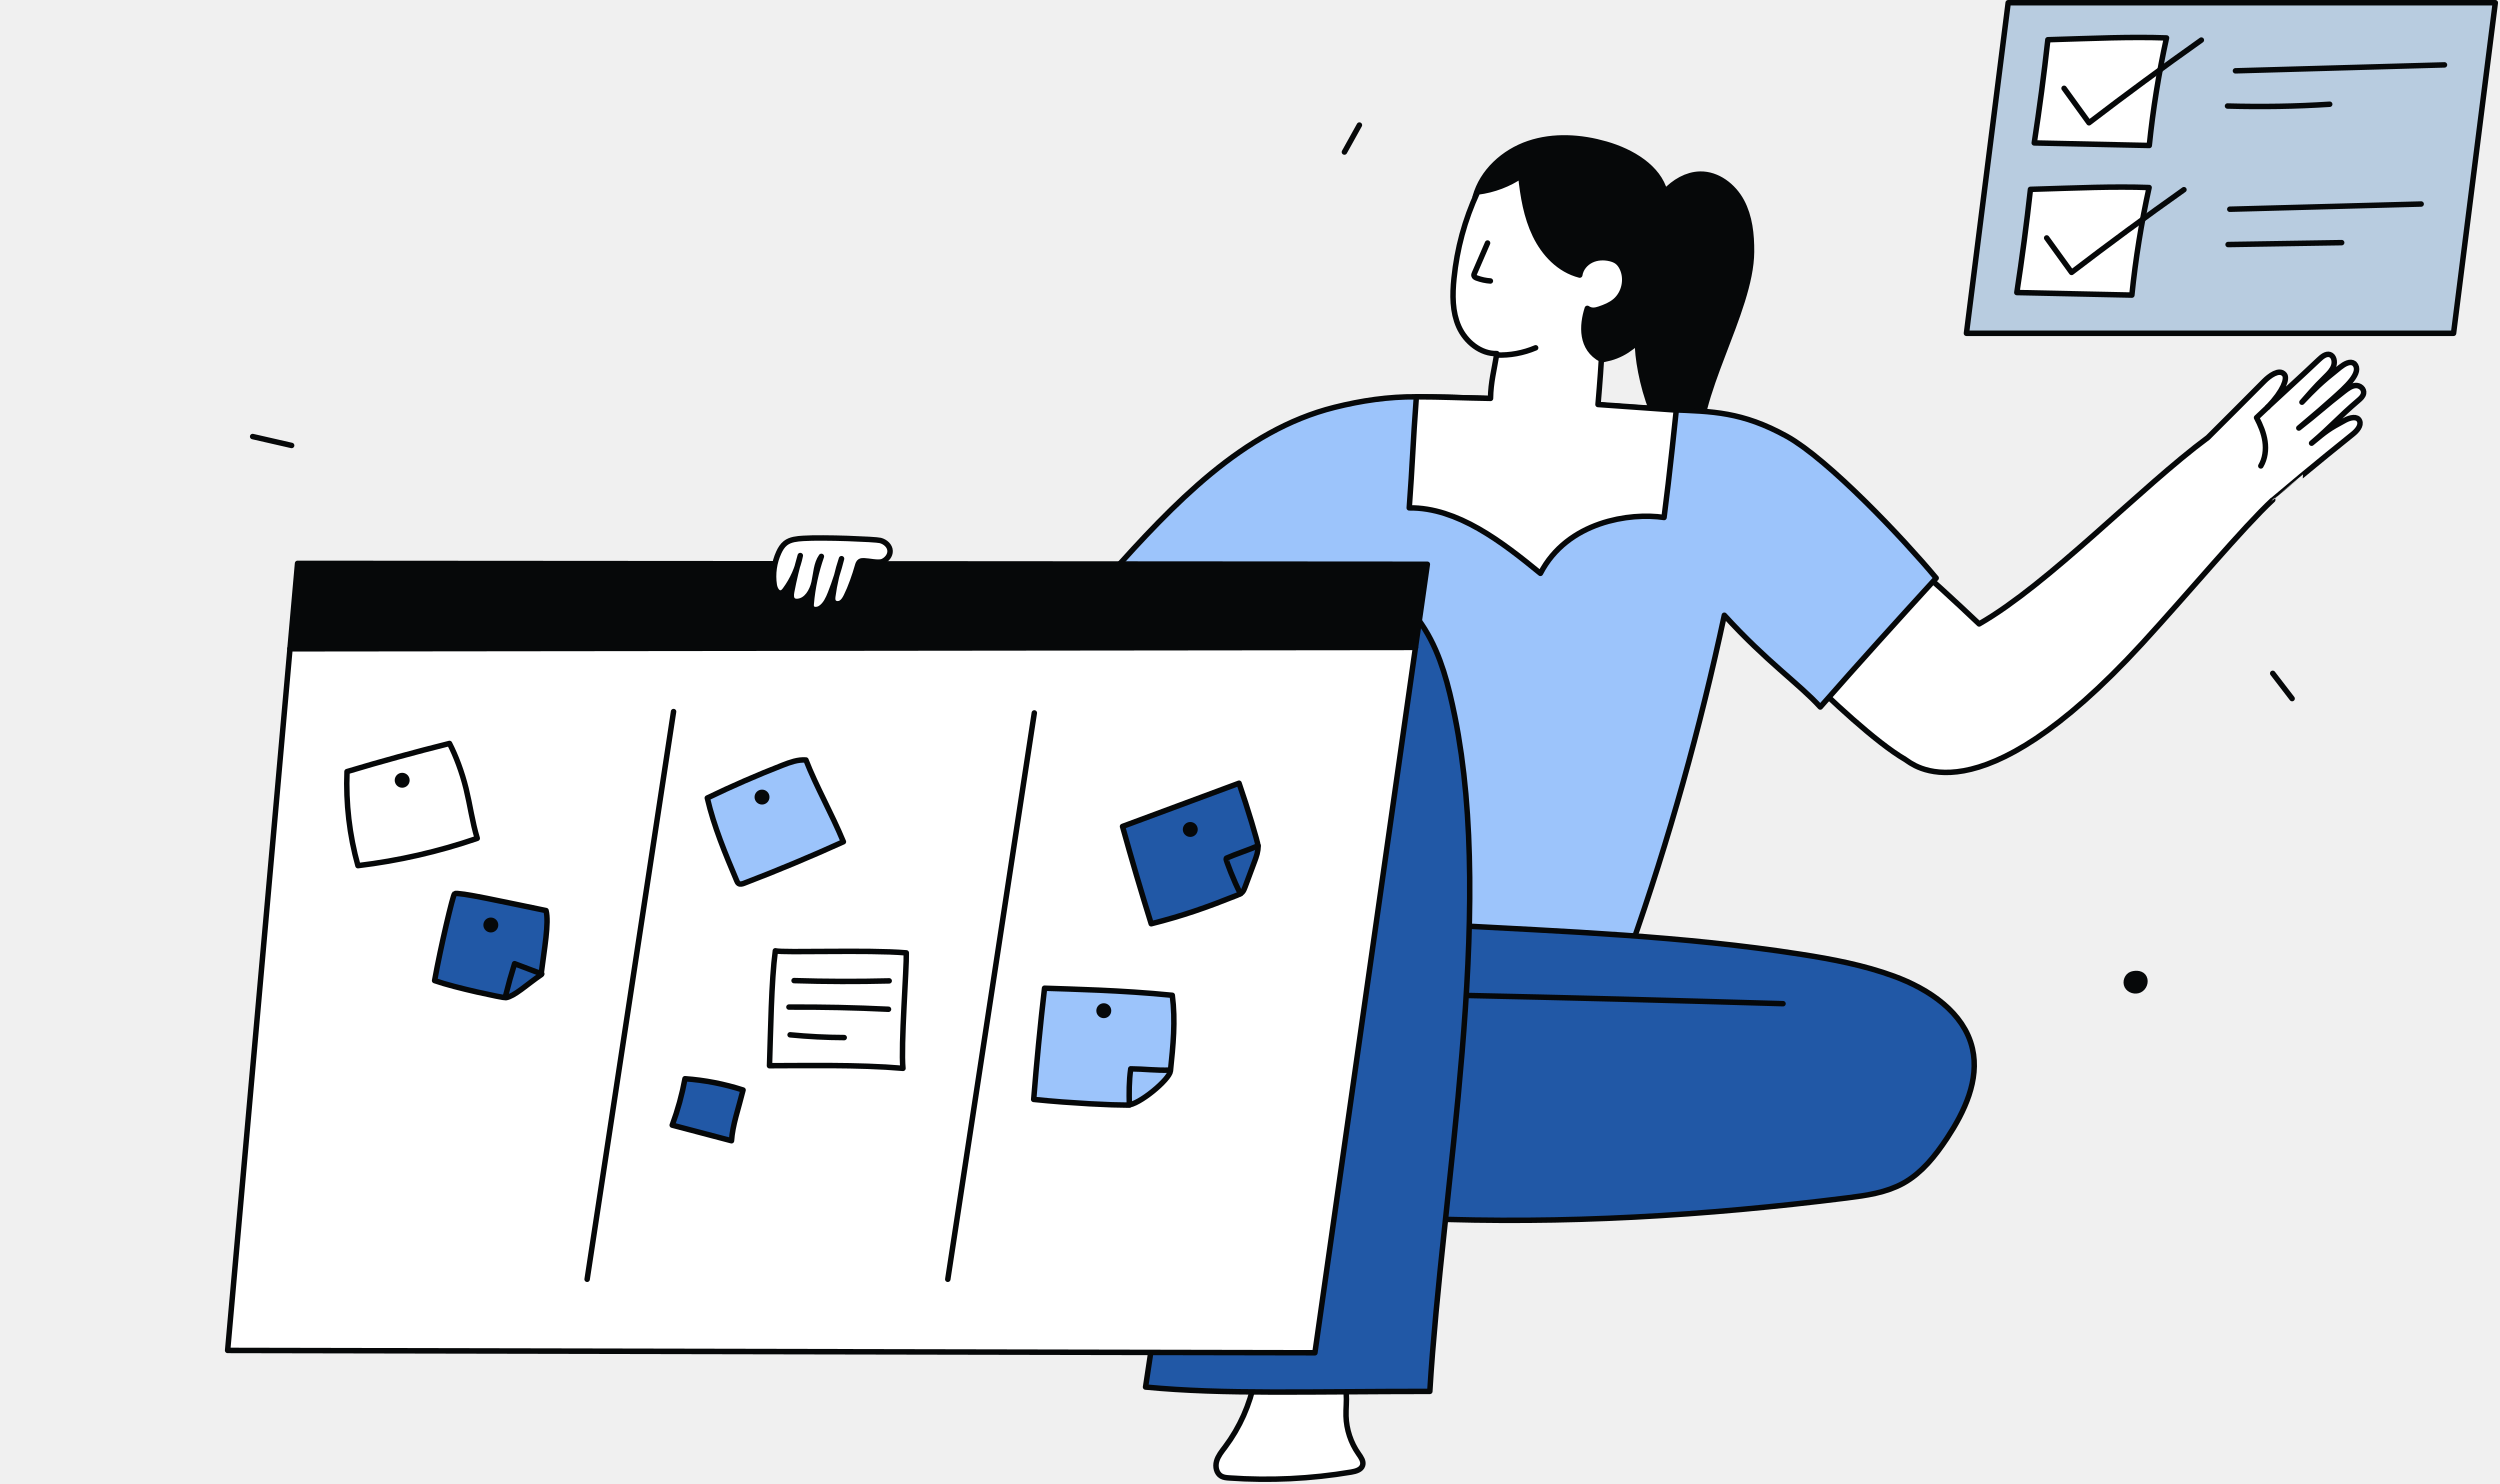
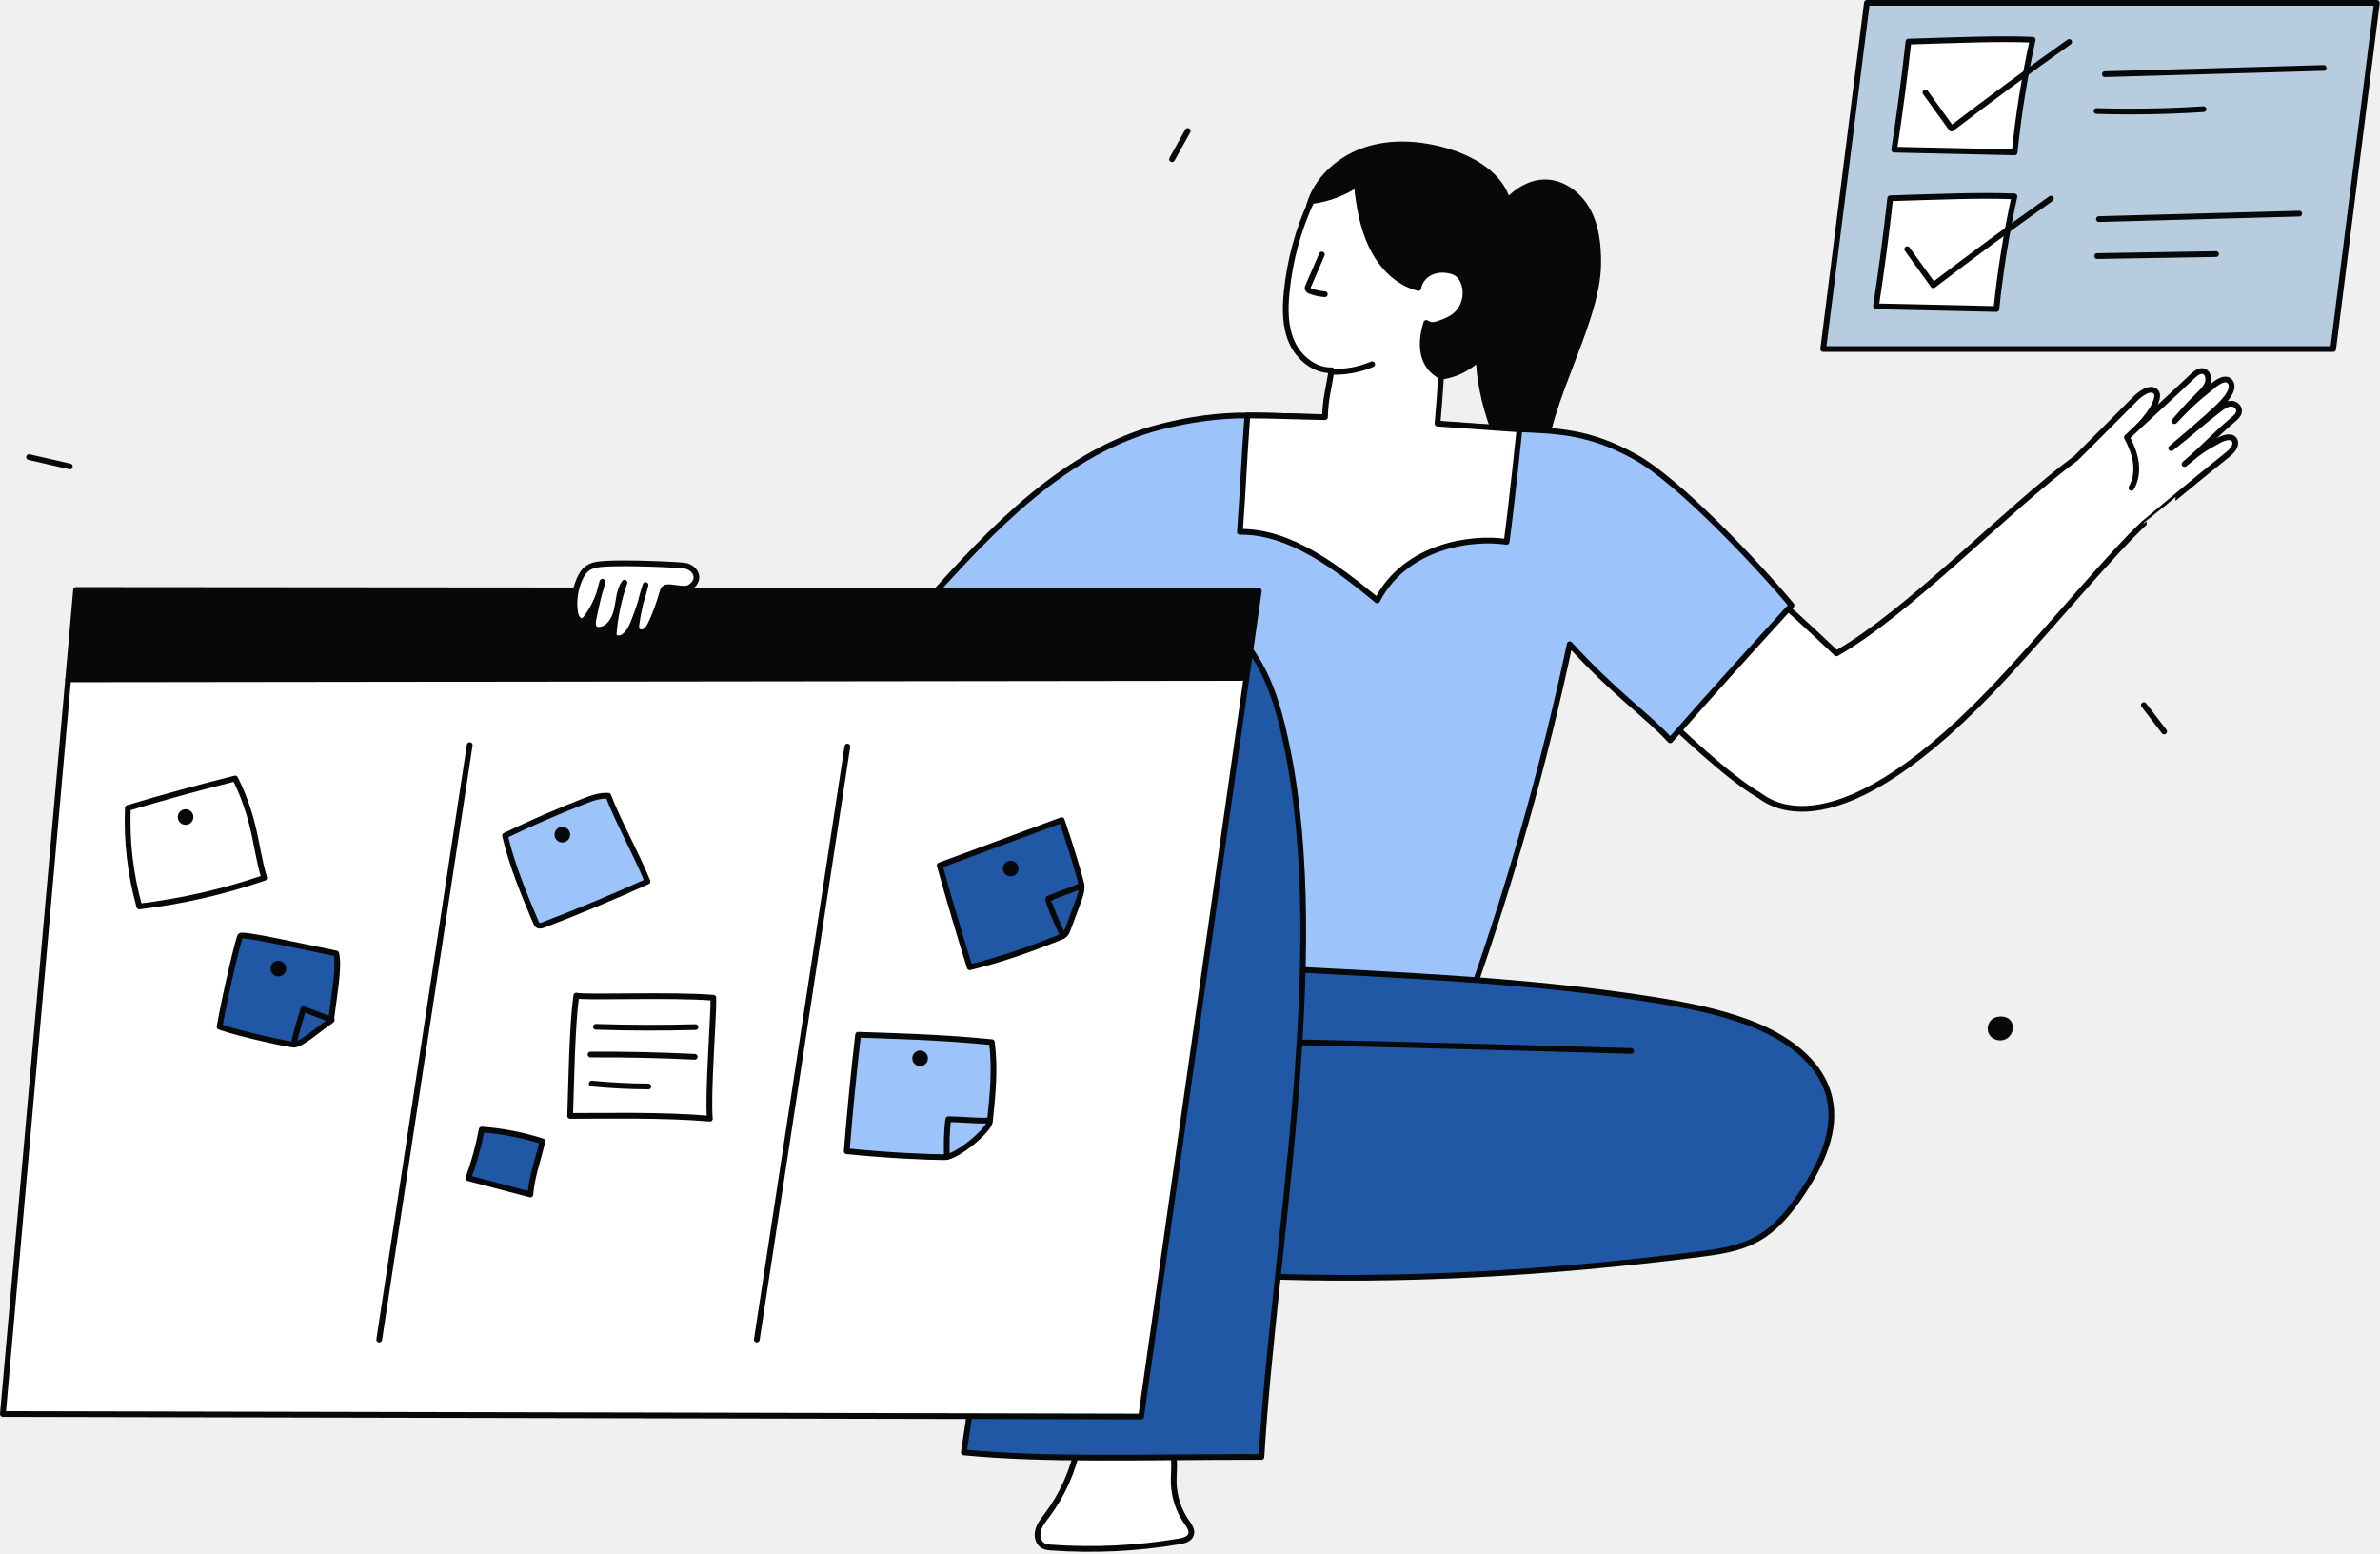
- <svg xmlns="http://www.w3.org/2000/svg" width="100%" height="100%" viewBox="0 0 684 406" version="1.1" xml:space="preserve" style="fill-rule:evenodd;clip-rule:evenodd;stroke-linecap:round;stroke-linejoin:round;">
-   <g>
+ <svg xmlns="http://www.w3.org/2000/svg" width="100%" height="100%" viewBox="0 0 622 406" version="1.1" xml:space="preserve" style="fill-rule:evenodd;clip-rule:evenodd;stroke-linecap:round;stroke-linejoin:round;">
+   <g transform="matrix(1,0,0,1,-61.53,0)">
    <path d="M644.515,105.473C643.348,105.548 642.292,106.336 641.312,107.094C636.093,111.131 634.167,113.061 628.957,117.111C634.022,112.855 636.023,111.101 638.103,109.235C641.734,105.977 646.486,101.886 644.139,99.49C643.035,98.628 641.425,99.572 640.249,100.504C634.726,104.879 633.224,106.481 629.818,110.043C631.784,107.867 632.833,106.438 636.311,103.034C637.191,102.173 638.107,101.254 638.5,100.063C638.892,98.872 638.527,97.346 637.448,97.013C636.394,96.688 635.298,97.579 634.427,98.406C628.651,103.889 625.422,106.738 620.471,111.368C624.793,106.878 625.861,103.533 625.034,102.488C623.635,100.72 620.772,102.981 619.508,104.257C614.053,109.767 609.15,114.64 604.07,119.717C585.738,133.286 560.56,159.815 541.492,170.71C535.096,164.699 527.409,157.332 520.02,151.724C511.05,163.293 502.962,173.574 493.101,183.761C500.383,191.043 513.223,203.114 521.25,207.78C523.07,208.838 540.661,225.562 586.083,176.067C598.992,162 613.723,144.287 621.82,136.768C621.814,136.761 635.182,125.586 643.697,118.806C644.839,117.897 646.139,116.447 645.575,115.145C644.964,113.736 642.967,114.24 641.602,114.976C637.006,117.455 636.557,117.862 632.451,121.255C638.041,116.498 639.683,114.3 645.273,109.543C645.876,109.03 646.525,108.44 646.674,107.646C646.908,106.397 645.684,105.399 644.517,105.473L644.515,105.473Z" style="fill:white;fill-rule:nonzero;stroke:rgb(6,8,9);stroke-width:1.5px;" />
    <path d="M618.561,127.474C619.742,125.486 620.033,123.056 619.707,120.768C619.381,118.479 618.475,116.31 617.395,114.265L620.47,111.368" style="fill:white;fill-rule:nonzero;" />
    <path d="M618.561,127.474C619.742,125.486 620.033,123.056 619.707,120.768C619.381,118.479 618.475,116.31 617.395,114.265L620.47,111.368" style="fill:none;fill-rule:nonzero;stroke:rgb(6,8,9);stroke-width:1.5px;" />
    <path d="M403.633,53.82C405.527,46.916 411.47,41.557 418.25,39.261C425.031,36.966 432.516,37.449 439.395,39.429C446.487,41.471 453.738,45.808 455.512,52.499C458.039,49.793 461.467,47.709 465.169,47.646C469.918,47.565 474.245,50.892 476.496,55.074C478.747,59.256 479.244,64.157 479.212,68.907C479.1,85.467 463.04,108.901 465.03,124.772C453.144,125.911 447.806,101.011 448.041,93.609C444.118,97.13 440.654,98.422 434.981,98.784C432.507,97.592 431.394,97.185 430.257,94.685C426.545,86.521 423.345,78.014 418.079,70.755C413.963,65.081 408.685,60.317 403.633,53.82Z" style="fill:rgb(6,8,9);fill-rule:nonzero;stroke:rgb(6,8,9);stroke-width:1.5px;" />
    <path d="M303.528,157.408C320.934,138.067 339.879,117.771 365.12,111.45C372.489,109.605 379.836,108.513 387.517,108.562C410.672,108.711 431.304,110.603 457.297,112.107C468.413,112.564 476.611,112.607 488.834,119.356C500.215,125.641 520.886,147.494 529.739,158.157C518.804,170.128 509.091,180.847 498.031,193.439C492.152,186.978 483.423,181.129 471.777,168.33C465.171,199.199 456.672,229.662 446.105,259.624C435.085,263.375 423.474,266.022 411.866,265.156C400.257,264.29 388.588,259.568 381.14,250.622C367.707,234.488 370.61,208.987 356.818,193.159C344.725,179.281 322.521,176.239 303.53,157.407L303.528,157.408Z" style="fill:rgb(156,196,251);fill-rule:nonzero;stroke:rgb(6,8,9);stroke-width:1.5px;" />
    <path d="M538.015,91.189L549.439,0.75L682.717,0.75L671.293,91.189L538.015,91.189Z" style="fill:rgb(184,204,224);fill-rule:nonzero;stroke:rgb(6,8,9);stroke-width:1.5px;" />
    <path d="M560.293,10.87C559.248,20.307 558.006,29.721 556.568,39.106C567.06,39.339 577.552,39.572 588.044,39.805C589.056,29.917 590.632,20.087 592.76,10.377C583.059,10.015 573.327,10.482 560.293,10.87Z" style="fill:white;fill-rule:nonzero;stroke:rgb(6,8,9);stroke-width:1.5px;" />
    <path d="M564.733,24.167C567.004,27.309 569.275,30.451 571.546,33.593C581.651,25.861 591.9,18.317 602.286,10.967" style="fill:none;fill-rule:nonzero;stroke:rgb(6,8,9);stroke-width:1.5px;" />
    <path d="M555.53,51.805C554.485,61.242 553.243,70.656 551.805,80.041C562.297,80.274 572.789,80.507 583.281,80.74C584.293,70.852 585.869,61.022 587.997,51.312C578.296,50.95 568.564,51.417 555.53,51.805Z" style="fill:white;fill-rule:nonzero;stroke:rgb(6,8,9);stroke-width:1.5px;" />
    <path d="M559.97,65.103C562.241,68.245 564.512,71.387 566.783,74.529C576.888,66.797 587.137,59.253 597.523,51.903" style="fill:none;fill-rule:nonzero;stroke:rgb(6,8,9);stroke-width:1.5px;" />
    <path d="M611.622,19.379L668.805,17.754" style="fill:none;fill-rule:nonzero;stroke:rgb(6,8,9);stroke-width:1.5px;" />
    <path d="M609.451,29.008C618.77,29.285 628.102,29.123 637.405,28.522" style="fill:none;fill-rule:nonzero;stroke:rgb(6,8,9);stroke-width:1.5px;" />
    <path d="M610.076,57.245C627.526,56.771 644.976,56.296 662.427,55.822" style="fill:none;fill-rule:nonzero;stroke:rgb(6,8,9);stroke-width:1.5px;" />
    <path d="M609.607,66.909C619.964,66.735 630.321,66.561 640.678,66.387" style="fill:none;fill-rule:nonzero;stroke:rgb(6,8,9);stroke-width:1.5px;" />
    <path d="M458.63,112.202C458.63,112.202 456.773,130.412 455.286,141.585C446.001,140.184 428.833,142.636 421.46,156.869C410.978,148.283 398.748,138.803 385.568,138.957C386.466,126.915 386.557,121.432 387.517,108.562C393.992,108.562 400.674,108.883 407.807,108.997C407.868,104.582 408.824,101.161 409.53,96.739C405.154,96.887 400.999,93.535 399.157,89.429C397.315,85.323 397.354,80.63 397.813,76.152C398.635,68.123 400.704,60.222 404.273,52.531C408.713,52 413.006,50.28 416.094,48.116C416.675,53.678 417.597,59.3 420.028,64.337C422.459,69.374 426.589,73.812 432.218,75.258C432.477,73.498 433.744,71.97 435.343,71.189C436.942,70.408 438.827,70.327 440.556,70.747C441.242,70.914 441.921,71.162 442.482,71.59C443.07,72.039 443.501,72.666 443.824,73.331C445.27,76.308 444.452,80.214 441.932,82.36C440.687,83.42 439.136,84.046 437.586,84.566C436.599,84.897 435.447,85.176 434.293,84.372C432.799,89.051 432.456,95.36 438.139,98.348C437.888,102.942 437.216,110.676 437.216,110.676L458.632,112.201L458.63,112.202Z" style="fill:white;fill-rule:nonzero;stroke:rgb(6,8,9);stroke-width:1.5px;" />
    <path d="M406.996,66.497C405.801,69.256 404.606,72.015 403.41,74.775C403.323,74.977 403.233,75.194 403.275,75.41C403.344,75.763 403.722,75.953 404.059,76.078C405.248,76.517 406.5,76.786 407.765,76.875" style="fill:none;fill-rule:nonzero;stroke:rgb(6,8,9);stroke-width:1.5px;" />
    <path d="M455.653,52.522C465.341,74.799 452.182,90.535 448.04,93.609L455.653,52.522Z" style="fill:rgb(6,8,9);fill-rule:nonzero;" />
    <path d="M455.653,52.522C465.341,74.799 452.182,90.535 448.04,93.609" style="fill:none;fill-rule:nonzero;stroke:rgb(6,8,9);stroke-width:1.5px;" />
    <path d="M409.434,97.132C413.092,97.276 416.78,96.599 420.148,95.165" style="fill:none;fill-rule:nonzero;stroke:rgb(6,8,9);stroke-width:1.5px;" />
    <path d="M343.277,377.672C342,384.254 339.21,390.538 335.184,395.901C334.265,397.125 333.26,398.345 332.85,399.819C332.44,401.293 332.816,403.119 334.146,403.877C334.794,404.246 335.566,404.313 336.31,404.366C347.458,405.159 358.7,404.617 369.72,402.757C370.963,402.547 372.425,402.136 372.805,400.934C373.159,399.814 372.352,398.699 371.679,397.736C369.581,394.737 368.382,391.116 368.274,387.457C368.213,385.379 368.495,383.295 368.328,381.222C368.16,379.149 367.458,376.994 365.835,375.693C364.631,374.728 363.069,374.346 361.547,374.092C354.95,372.993 348.037,373.863 343.277,377.671L343.277,377.672Z" style="fill:white;fill-rule:nonzero;stroke:rgb(6,8,9);stroke-width:1.5px;" />
    <path d="M388.811,333.376C427.687,335.007 466.663,332.615 505.269,327.76C510.612,327.088 516.094,326.322 520.799,323.701C525.828,320.899 529.523,316.219 532.7,311.418C537.518,304.138 541.598,295.443 539.666,286.929C537.413,276.999 527.722,270.578 518.161,267.075C509.969,264.074 501.346,262.44 492.726,261.092C460.52,256.055 427.853,254.854 395.639,253.079C391,280.69 388.464,308.653 388.811,333.375L388.811,333.376Z" style="fill:rgb(33,88,166);fill-rule:nonzero;stroke:rgb(6,8,9);stroke-width:1.5px;" />
    <path d="M399.229,272.308C428.766,272.961 458.301,273.728 487.833,274.609" style="fill:none;fill-rule:nonzero;stroke:rgb(6,8,9);stroke-width:1.5px;" />
    <path d="M369.867,158.184C378.268,157.659 385.418,165.026 389.851,172.181C394.284,179.337 396.353,187.679 398.027,195.928C409.125,250.626 394.518,325.174 391.201,380.681C358.294,380.681 334.982,381.578 313.423,379.498C320.147,336.726 325.802,270.792 333.406,222.427C336.625,201.948 348.552,159.514 369.868,158.183L369.867,158.184Z" style="fill:rgb(33,88,166);fill-rule:nonzero;stroke:rgb(6,8,9);stroke-width:1.5px;" />
    <path d="M69.129,119.441C72.682,120.253 76.235,121.065 79.788,121.877" style="fill:none;fill-rule:nonzero;stroke:rgb(6,8,9);stroke-width:1.5px;" />
    <path d="M371.931,34.222C370.565,36.68 369.199,39.139 367.834,41.597" style="fill:none;fill-rule:nonzero;stroke:rgb(6,8,9);stroke-width:1.5px;" />
    <path d="M621.819,184.231C623.586,186.531 625.352,188.831 627.119,191.131" style="fill:none;fill-rule:nonzero;stroke:rgb(6,8,9);stroke-width:1.5px;" />
    <path d="M390.522,154.384L81.413,154.142L79.337,177.512L387.278,177.131L390.522,154.384Z" style="fill:rgb(6,8,9);fill-rule:nonzero;stroke:rgb(6,8,9);stroke-width:1.5px;" />
    <path d="M79.337,177.512L62.28,369.474L359.759,370.12L387.278,177.131L79.337,177.512Z" style="fill:white;fill-rule:nonzero;stroke:rgb(6,8,9);stroke-width:1.5px;" />
    <path d="M184.288,194.69L160.64,350.008" style="fill:none;fill-rule:nonzero;stroke:rgb(6,8,9);stroke-width:1.5px;" />
    <path d="M282.99,195.06L259.316,350.008" style="fill:none;fill-rule:nonzero;stroke:rgb(6,8,9);stroke-width:1.5px;" />
    <path d="M122.983,203.409C113.577,205.753 104.226,208.321 94.942,211.11C94.592,219.774 95.606,228.491 97.936,236.843C109.039,235.511 119.999,233.002 130.575,229.369C129.225,224.917 128.627,220.275 127.516,215.757C126.405,211.239 124.7,206.724 122.983,203.409Z" style="fill:white;fill-rule:nonzero;stroke:rgb(6,8,9);stroke-width:1.5px;" />
    <path d="M149.399,249.131C138.533,246.918 125.126,243.911 124.365,244.53C123.927,244.886 120.578,258.962 118.908,268.294C124.621,270.311 137.711,273.047 138.366,272.968C140.659,272.689 144.272,269.255 148.03,266.705C148.937,259.552 150.247,252.482 149.399,249.132L149.399,249.131Z" style="fill:rgb(33,88,166);fill-rule:nonzero;stroke:rgb(6,8,9);stroke-width:1.5px;" />
    <path d="M220.507,207.934C218.298,207.77 216.142,208.564 214.078,209.37C207.112,212.089 200.251,215.08 193.518,218.334C195.325,226.143 198.452,233.574 201.564,240.96C201.684,241.246 201.817,241.547 202.072,241.723C202.506,242.022 203.095,241.844 203.588,241.655C212.755,238.146 221.816,234.361 230.755,230.308C227.512,222.478 223.263,215.066 220.506,207.934L220.507,207.934Z" style="fill:rgb(156,196,251);fill-rule:nonzero;stroke:rgb(6,8,9);stroke-width:1.5px;" />
    <path d="M247.961,260.701C237.169,259.787 214.314,260.756 212.135,260.139C211.021,268.262 210.839,282.86 210.532,291.58C219.222,291.58 234.912,291.229 247.05,292.298C246.424,286.158 248.106,264.633 247.962,260.701L247.961,260.701Z" style="fill:white;fill-rule:nonzero;stroke:rgb(6,8,9);stroke-width:1.5px;" />
    <path d="M203.302,298.228C198.156,296.565 192.808,295.526 187.413,295.141C186.619,299.465 185.448,303.72 183.918,307.841C189.325,309.264 194.732,310.688 200.14,312.111C200.443,307.727 201.988,303.537 203.302,298.228Z" style="fill:rgb(33,88,166);fill-rule:nonzero;stroke:rgb(6,8,9);stroke-width:1.5px;" />
    <path d="M339.002,214.285C328.375,218.228 317.748,222.171 307.121,226.113C309.596,235.031 312.214,243.909 314.973,252.744C323.6,250.573 330.143,248.266 338.406,244.968C338.94,244.755 339.492,244.53 339.888,244.112C340.255,243.725 340.45,243.21 340.637,242.71C341.503,240.386 342.369,238.061 343.235,235.737C343.755,234.342 344.282,232.897 344.194,231.411C344.132,230.364 341.351,221.07 339.004,214.285L339.002,214.285Z" style="fill:rgb(33,88,166);fill-rule:nonzero;stroke:rgb(6,8,9);stroke-width:1.5px;" />
    <path d="M320.739,272.309C306.647,270.901 293.336,270.651 285.784,270.374C284.614,280.498 283.624,290.642 282.817,300.801C293.531,301.9 304.306,302.36 308.452,302.36C311.563,302.36 319.991,295.374 320.238,293.003C320.95,286.159 321.661,279.315 320.74,272.308L320.739,272.309Z" style="fill:rgb(156,196,251);fill-rule:nonzero;stroke:rgb(6,8,9);stroke-width:1.5px;" />
    <path d="M320.131,292.78C316.378,292.916 313.122,292.467 309.367,292.432C308.885,295.795 308.914,299.01 308.985,302.302" style="fill:none;fill-rule:nonzero;stroke:rgb(6,8,9);stroke-width:1.5px;" />
    <path d="M344.192,231.412C341.566,232.57 338.192,233.628 335.566,234.786C335.436,234.843 335.547,234.958 335.477,235.082C335.39,235.235 337.584,241.143 339.387,244.502" style="fill:none;fill-rule:nonzero;stroke:rgb(6,8,9);stroke-width:1.5px;" />
    <path d="M217.26,268.294C225.93,268.575 234.608,268.599 243.28,268.368" style="fill:none;fill-rule:nonzero;stroke:rgb(6,8,9);stroke-width:1.5px;" />
    <path d="M215.857,275.538C224.939,275.494 234.022,275.693 243.093,276.135" style="fill:none;fill-rule:nonzero;stroke:rgb(6,8,9);stroke-width:1.5px;" />
    <path d="M216.173,283.128C221.091,283.607 226.031,283.859 230.972,283.884" style="fill:none;fill-rule:nonzero;stroke:rgb(6,8,9);stroke-width:1.5px;" />
    <path d="M148.233,266.47C145.752,265.534 143.271,264.599 140.79,263.663C139.892,266.52 139.084,269.406 138.367,272.313" style="fill:none;fill-rule:nonzero;stroke:rgb(6,8,9);stroke-width:1.5px;" />
    <path d="M110.037,215.524C111.165,215.524 112.08,214.609 112.08,213.481C112.08,212.353 111.165,211.438 110.037,211.438C108.909,211.438 107.994,212.353 107.994,213.481C107.994,214.609 108.909,215.524 110.037,215.524Z" style="fill:rgb(6,8,9);fill-rule:nonzero;" />
    <path d="M134.29,255.123C135.418,255.123 136.333,254.208 136.333,253.08C136.333,251.952 135.418,251.037 134.29,251.037C133.162,251.037 132.247,251.952 132.247,253.08C132.247,254.208 133.162,255.123 134.29,255.123Z" style="fill:rgb(6,8,9);fill-rule:nonzero;" />
    <path d="M208.489,220.127C209.617,220.127 210.532,219.212 210.532,218.084C210.532,216.956 209.617,216.041 208.489,216.041C207.361,216.041 206.446,216.956 206.446,218.084C206.446,219.212 207.361,220.127 208.489,220.127Z" style="fill:rgb(6,8,9);fill-rule:nonzero;" />
    <path d="M325.662,228.984C326.79,228.984 327.705,228.069 327.705,226.941C327.705,225.813 326.79,224.898 325.662,224.898C324.534,224.898 323.619,225.813 323.619,226.941C323.619,228.069 324.534,228.984 325.662,228.984Z" style="fill:rgb(6,8,9);fill-rule:nonzero;" />
    <path d="M301.997,278.571C303.125,278.571 304.04,277.656 304.04,276.528C304.04,275.4 303.125,274.485 301.997,274.485C300.869,274.485 299.954,275.4 299.954,276.528C299.954,277.656 300.869,278.571 301.997,278.571Z" style="fill:rgb(6,8,9);fill-rule:nonzero;" />
    <path d="M219.774,147.3C218.061,147.409 216.23,147.561 214.884,148.626C214.061,149.277 213.508,150.208 213.07,151.161C211.803,153.92 211.367,157.054 211.832,160.054C211.999,161.133 212.693,162.472 213.757,162.229C214.229,162.121 214.565,161.715 214.852,161.325C216.879,158.567 218.292,155.361 218.959,152.004C218.024,155.264 217.235,158.566 216.595,161.897C216.431,162.752 216.353,163.813 217.065,164.314C217.39,164.543 217.812,164.588 218.209,164.558C220.678,164.371 222.204,161.745 222.74,159.327C223.276,156.909 223.316,154.267 224.728,152.234C223.263,156.415 222.325,160.781 221.944,165.194C221.916,165.517 221.894,165.855 222.023,166.153C222.4,167.018 223.705,166.907 224.49,166.384C225.886,165.455 226.62,163.826 227.232,162.266C228.436,159.2 229.441,156.056 230.242,152.86C229.223,155.864 228.256,159.971 227.854,163.118C227.788,163.636 227.74,164.203 228.022,164.642C228.446,165.303 229.458,165.347 230.127,164.937C230.796,164.527 231.2,163.803 231.553,163.101C232.717,160.788 233.908,157.363 234.609,154.871C234.743,154.394 234.902,153.869 235.326,153.613C235.639,153.424 236.028,153.428 236.394,153.432C237.63,153.446 240.407,154.14 241.524,153.612C242.641,153.084 243.567,151.976 243.528,150.74C243.484,149.336 242.21,148.215 240.848,147.871C239.486,147.527 225.385,146.943 219.772,147.3L219.774,147.3Z" style="fill:white;fill-rule:nonzero;stroke:rgb(6,8,9);stroke-width:1.5px;" />
    <path d="M583.265,266.546C582.001,266.943 581.372,268.617 581.984,269.792C582.596,270.967 584.229,271.434 585.415,270.843C586.592,270.257 587.204,268.689 586.643,267.5C586.082,266.311 584.534,266.147 583.265,266.546Z" style="fill:rgb(6,8,9);fill-rule:nonzero;stroke:rgb(6,8,9);stroke-width:1.5px;" />
  </g>
</svg>
